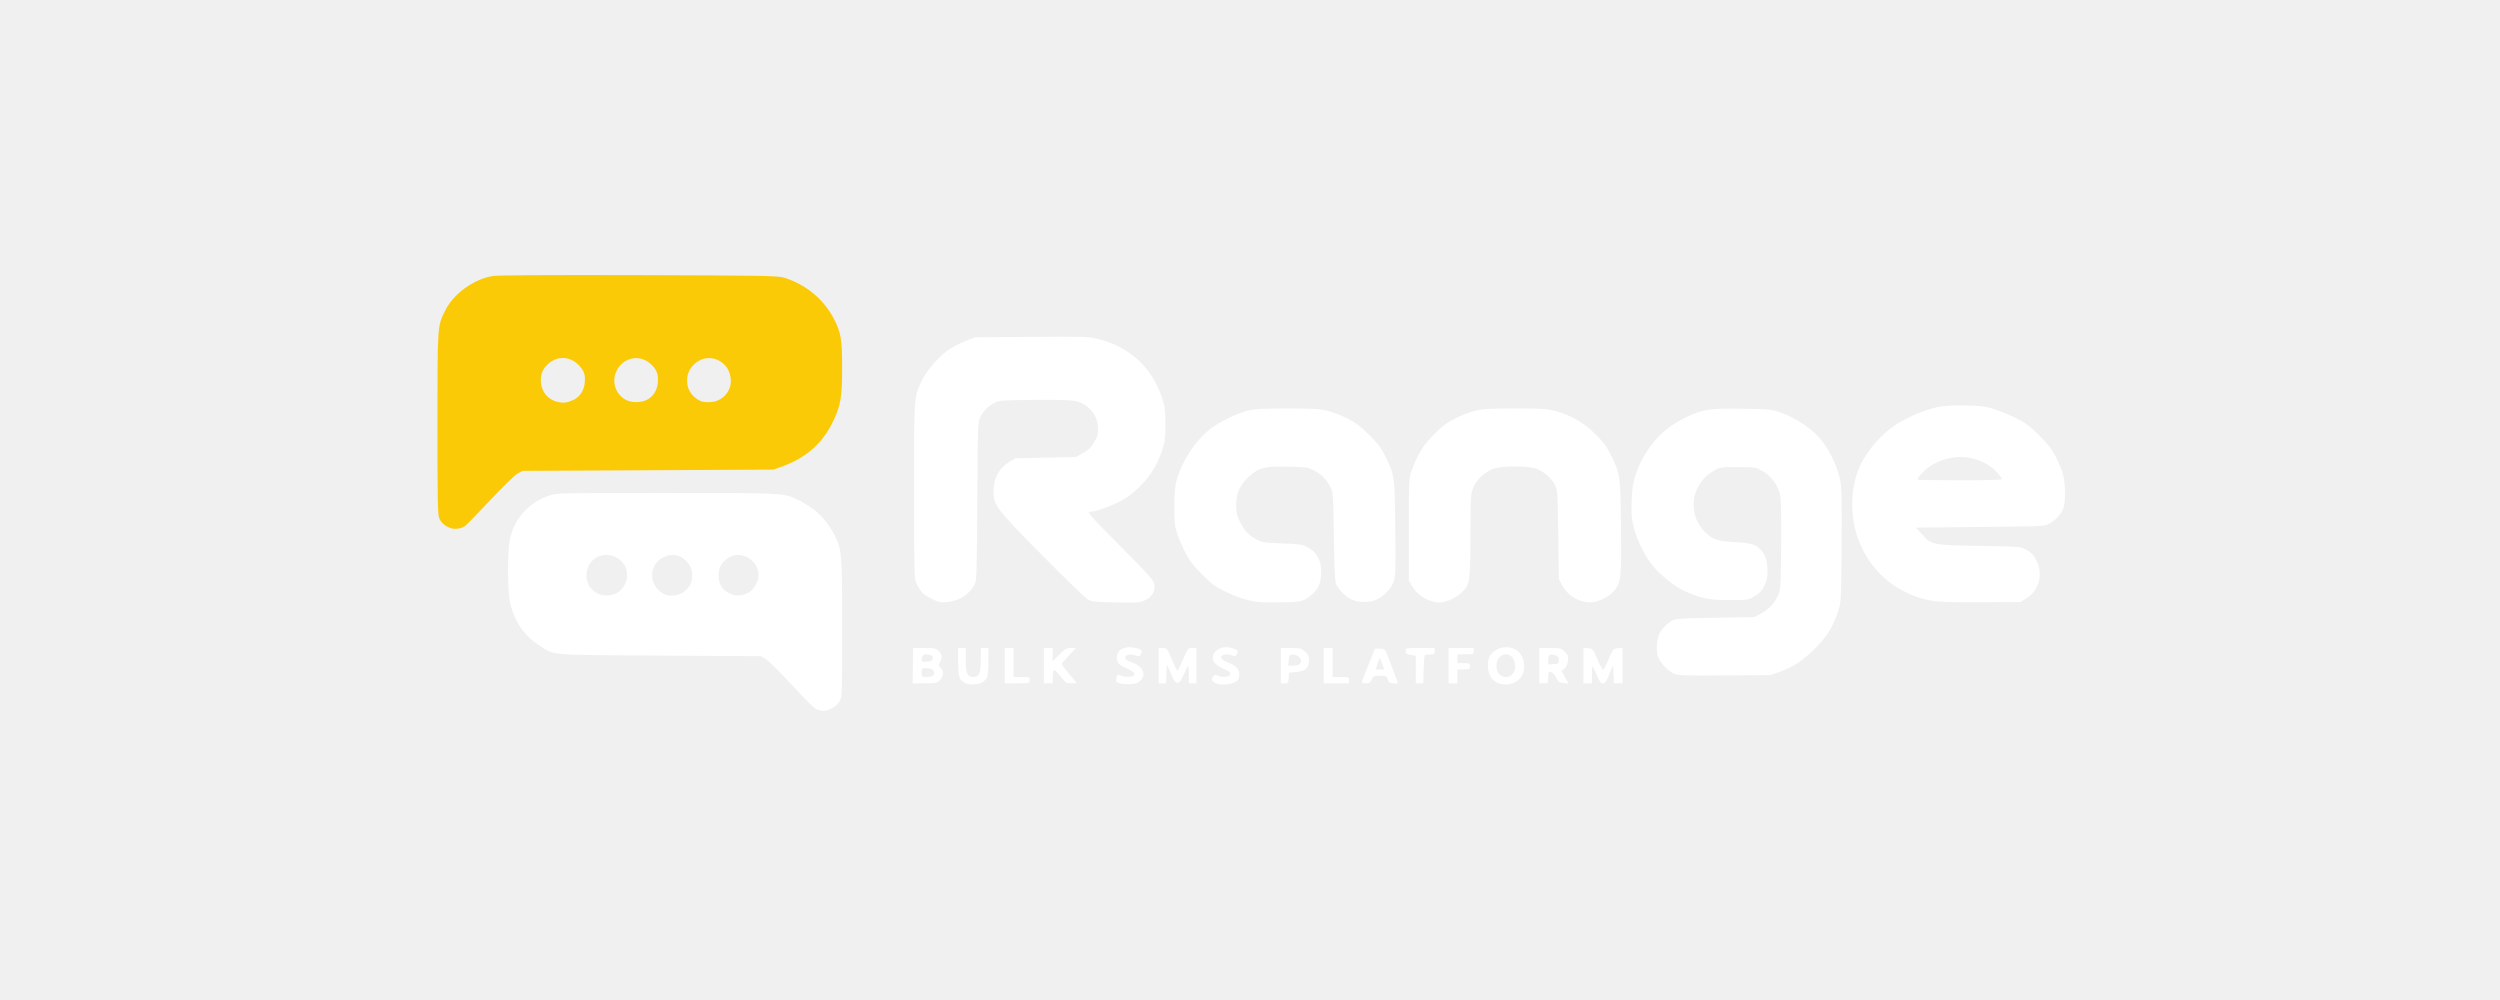
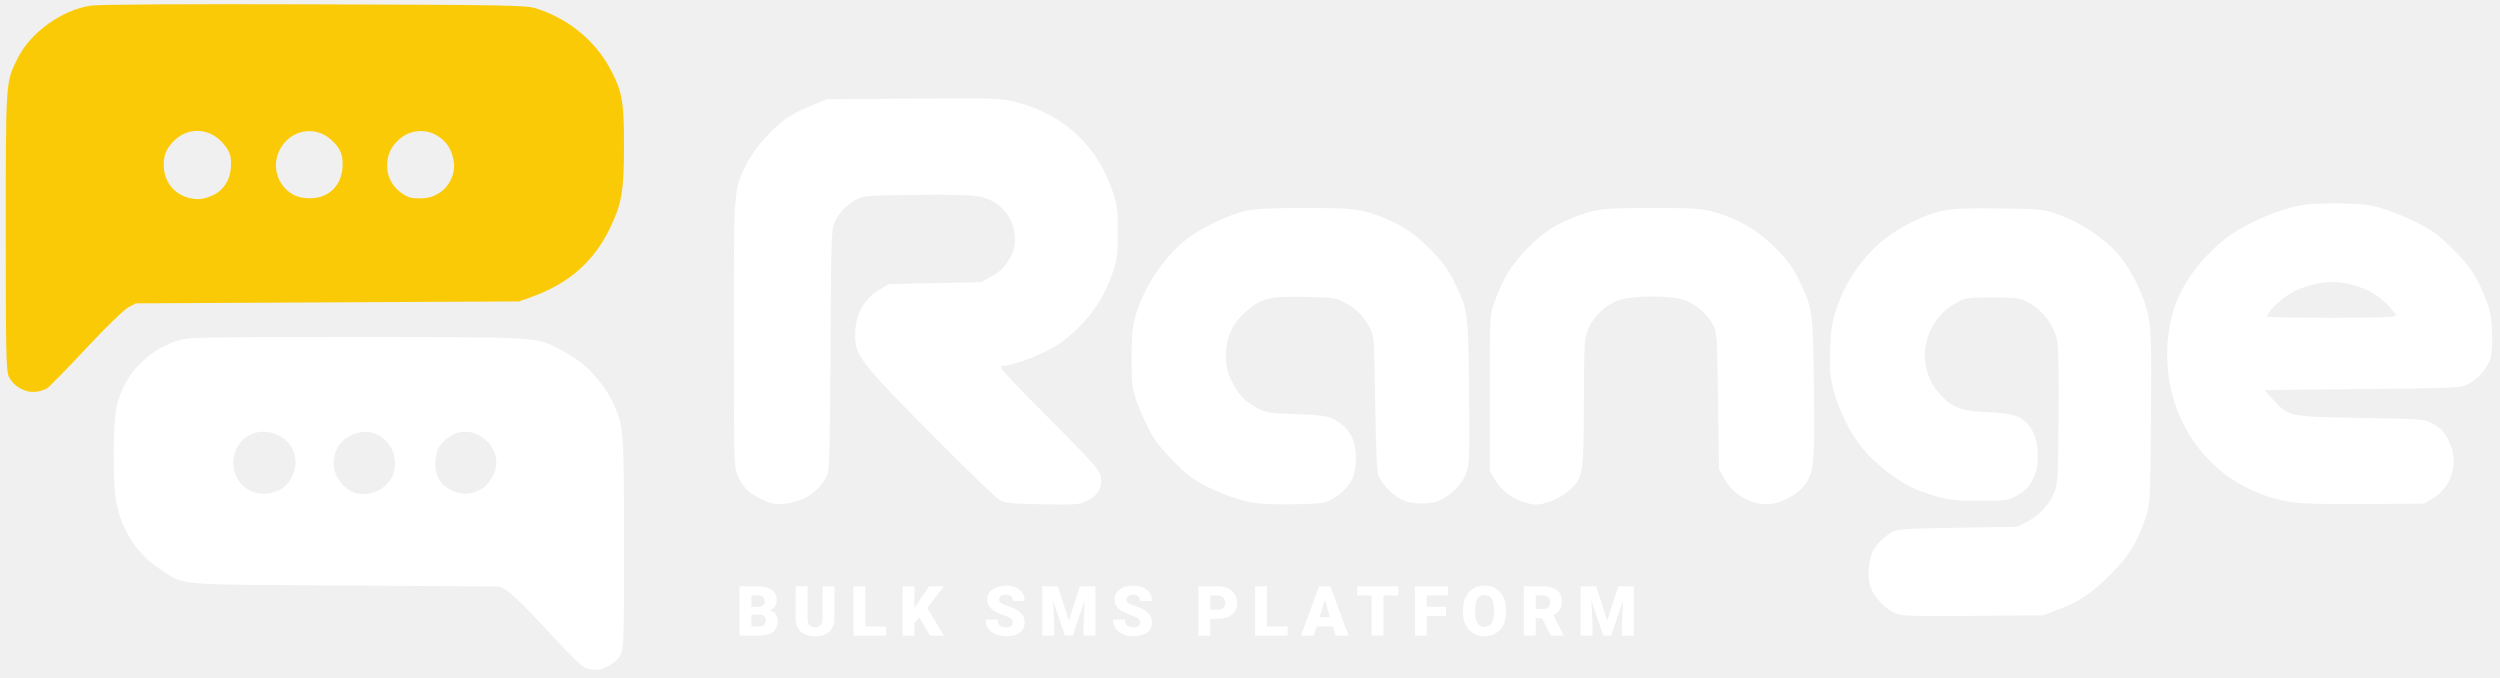
- <svg xmlns="http://www.w3.org/2000/svg" width="1983" height="793" viewBox="0 0 1983 793" role="img" aria-labelledby="title">
+ <svg xmlns="http://www.w3.org/2000/svg" width="1298" height="352" viewBox="344 216 1298 352" role="img" aria-labelledby="title">
  <path fill="#FBCA07" fill-rule="evenodd" d="M357.914,419.055 C353.568,417.720 350.251,415.048 348.586,411.540 C347.184,408.585 347.000,399.874 347.000,336.309 C347.000,257.188 346.890,258.776 353.239,246.109 C359.881,232.857 376.022,221.241 391.000,218.933 C395.142,218.294 437.219,218.047 507.000,218.250 C606.108,218.539 617.018,218.729 621.955,220.248 C639.403,225.618 653.790,237.653 661.800,253.580 C667.110,264.139 668.002,269.631 667.983,291.644 C667.962,315.204 666.857,321.680 660.671,334.500 C652.308,351.830 639.313,363.225 620.000,370.165 L613.500,372.500 L514.000,373.000 L414.500,373.500 L410.500,375.671 C408.222,376.907 398.785,386.093 388.574,397.013 C378.714,407.558 369.714,416.774 368.574,417.494 C365.697,419.311 360.991,419.999 357.914,419.055 Z M454.806,317.234 C459.700,314.991 463.216,309.806 463.773,304.012 C464.400,297.481 463.595,294.747 459.751,290.369 C452.786,282.437 442.101,281.774 434.661,288.814 C430.589,292.666 429.000,296.241 429.000,301.549 C429.000,310.211 434.295,316.966 442.564,318.852 C446.968,319.856 449.945,319.463 454.806,317.234 Z M512.655,317.359 C517.967,314.839 521.268,309.810 521.797,303.433 C522.354,296.716 520.914,293.058 515.943,288.567 C507.068,280.549 493.714,283.610 488.766,294.795 C485.159,302.950 488.247,312.426 495.971,316.907 C500.321,319.430 507.860,319.635 512.655,317.359 Z M571.537,316.531 C577.098,313.272 580.475,306.480 579.623,300.267 C578.834,294.506 576.703,290.638 572.594,287.504 C566.196,282.624 557.409,282.946 551.330,288.284 C547.005,292.081 545.000,296.446 545.000,302.067 C545.000,307.729 547.581,312.684 552.319,316.116 C555.561,318.464 557.324,319.000 561.812,319.000 C565.869,319.000 568.437,318.348 571.537,316.531 Z" />
-   <path fill="#FFFFFF" fill-rule="evenodd" d="M648.407,562.922 C646.221,562.287 640.405,556.666 628.582,543.762 C619.380,533.718 609.972,524.375 607.676,523.000 L603.500,520.500 L523.000,520.000 C432.180,519.436 440.358,520.182 426.671,511.215 C415.378,503.817 407.571,491.915 404.499,477.412 C402.539,468.160 402.502,437.013 404.440,427.869 C406.251,419.327 410.022,411.960 415.683,405.908 C421.367,399.831 427.761,395.737 435.718,393.078 C441.825,391.037 443.495,391.000 528.718,391.015 C624.047,391.031 621.929,390.908 634.260,397.130 C637.692,398.861 642.894,402.128 645.821,404.389 C652.180,409.302 659.383,418.476 662.682,425.866 C667.814,437.361 667.969,439.480 667.985,498.016 C667.999,548.854 667.877,552.766 666.176,556.016 C665.043,558.180 662.690,560.352 659.964,561.750 C655.287,564.148 653.320,564.348 648.407,562.922 Z M489.162,470.377 C495.006,467.441 498.605,459.491 497.091,452.861 C495.921,447.733 493.189,444.370 488.182,441.892 C477.860,436.785 466.357,443.234 465.250,454.749 C463.989,467.875 477.094,476.440 489.162,470.377 Z M541.497,470.120 C543.145,469.170 545.507,466.887 546.747,465.048 C549.852,460.439 549.854,452.550 546.750,447.990 C541.656,440.505 534.570,438.327 526.674,441.820 C516.261,446.426 513.972,459.847 522.225,467.916 C523.992,469.643 526.801,471.467 528.469,471.969 C532.282,473.117 537.612,472.361 541.497,470.120 Z M593.162,470.377 C596.697,468.601 599.739,464.602 601.159,459.865 C604.305,449.363 593.783,438.317 582.626,440.410 C578.490,441.186 573.565,445.007 571.464,449.069 C570.659,450.627 570.000,453.970 570.000,456.500 C570.000,464.041 573.562,469.046 580.684,471.511 C584.751,472.920 588.841,472.548 593.162,470.377 Z M765.500,541.839 C760.741,539.222 760.046,537.117 760.022,525.250 L760.000,514.000 L763.000,514.000 L766.000,514.000 L766.000,523.277 C766.000,534.002 767.311,537.000 772.000,537.000 C776.689,537.000 778.000,534.002 778.000,523.277 L778.000,514.000 L781.000,514.000 L784.000,514.000 L784.000,524.453 C784.000,530.202 783.512,535.978 782.915,537.288 C782.318,538.598 780.561,540.419 779.010,541.335 C775.822,543.218 768.504,543.491 765.500,541.839 Z M887.669,541.864 C885.253,540.938 884.936,540.393 885.501,538.142 C885.865,536.691 886.278,535.389 886.419,535.248 C886.560,535.106 888.062,535.474 889.756,536.065 C894.109,537.582 899.406,536.910 899.807,534.790 C900.045,533.534 898.423,532.305 893.708,530.167 C888.776,527.931 887.051,526.585 886.280,524.372 C885.127,521.067 886.168,517.334 888.777,515.412 C889.725,514.713 891.956,513.866 893.735,513.528 C897.181,512.875 904.524,514.421 905.504,516.007 C905.828,516.530 905.587,517.903 904.970,519.057 C904.196,520.502 903.326,520.931 902.173,520.436 C898.854,519.010 894.953,518.794 893.550,519.958 C891.256,521.862 892.812,523.777 898.075,525.525 C906.543,528.337 909.588,535.220 904.486,540.013 C902.559,541.824 900.635,542.441 896.236,542.662 C893.081,542.820 889.226,542.461 887.669,541.864 Z M964.079,541.735 C961.044,540.187 960.609,538.917 962.316,536.583 C963.440,535.046 964.019,534.940 965.872,535.931 C967.089,536.583 969.749,536.977 971.784,536.808 C974.379,536.592 975.584,535.971 975.819,534.728 C976.065,533.432 974.858,532.392 971.328,530.858 C965.020,528.118 962.000,525.265 962.000,522.048 C962.000,515.749 969.062,511.862 976.747,513.932 C979.040,514.549 981.180,515.483 981.504,516.007 C981.828,516.530 981.613,517.854 981.028,518.948 C980.148,520.592 979.522,520.769 977.417,519.968 C973.840,518.608 970.441,518.764 969.126,520.348 C968.277,521.371 968.428,522.061 969.754,523.207 C970.714,524.037 973.056,525.240 974.957,525.879 C981.609,528.114 984.480,532.980 982.379,538.455 C980.832,542.485 969.522,544.512 964.079,541.735 Z M1187.192,541.324 C1182.391,538.958 1179.663,533.077 1180.225,526.303 C1180.570,522.138 1181.303,520.294 1183.536,517.962 C1188.398,512.887 1196.838,511.875 1202.798,515.652 C1208.700,519.393 1210.807,529.162 1207.173,535.938 C1203.717,542.382 1194.422,544.887 1187.192,541.324 Z M1200.025,534.250 C1201.756,532.057 1202.094,530.597 1201.697,527.039 C1200.407,515.499 1187.000,516.668 1187.000,528.320 C1187.000,533.536 1190.033,537.000 1194.602,537.000 C1196.958,537.000 1198.453,536.242 1200.025,534.250 Z M724.085,528.000 L724.290,514.000 L733.191,514.000 C741.307,514.000 742.307,514.216 744.545,516.455 C747.340,519.249 747.590,521.345 745.589,525.181 C744.333,527.588 744.385,528.038 746.095,529.586 C748.766,532.003 748.514,536.577 745.545,539.545 C743.280,541.811 742.350,542.000 733.486,542.000 L723.880,542.000 L724.085,528.000 Z M739.418,536.393 C741.290,535.675 741.494,532.894 739.800,531.200 C739.140,530.540 736.890,530.000 734.800,530.000 C731.124,530.000 731.000,530.114 731.000,533.500 C731.000,536.817 731.178,537.000 734.418,537.000 C736.298,537.000 738.548,536.727 739.418,536.393 Z M739.815,522.285 C740.050,520.630 739.502,519.913 737.644,519.447 C733.488,518.404 731.528,519.275 731.178,522.320 C730.864,525.047 730.972,525.114 735.178,524.811 C738.762,524.553 739.554,524.122 739.815,522.285 Z M797.000,528.000 L797.000,514.000 L800.500,514.000 L804.000,514.000 L804.000,525.500 L804.000,537.000 L810.489,537.000 C816.799,537.000 816.972,537.069 816.771,539.500 C816.565,541.982 816.494,542.000 806.782,542.000 L797.000,542.000 L797.000,528.000 Z M828.000,528.000 L828.000,514.000 L831.500,514.000 L835.000,514.000 L835.000,519.216 L835.000,524.432 L840.281,519.216 C844.844,514.710 846.098,514.000 849.490,514.000 L853.416,514.000 L849.424,518.250 C847.228,520.587 844.597,523.504 843.578,524.731 C841.560,527.160 840.888,526.034 852.839,540.250 C854.205,541.875 853.996,541.996 849.905,541.944 C845.786,541.892 845.220,541.533 841.187,536.424 C838.814,533.419 836.452,531.221 835.937,531.539 C835.421,531.858 835.000,534.341 835.000,537.059 L835.000,542.000 L831.500,542.000 L828.000,542.000 L828.000,528.000 Z M919.000,528.000 L919.000,514.000 L922.363,514.000 C925.652,514.000 925.809,514.199 929.500,523.000 C931.576,527.950 933.570,532.000 933.932,532.000 C934.294,532.000 936.325,527.950 938.445,523.000 C942.204,514.225 942.383,514.000 945.650,514.000 L949.000,514.000 L949.000,528.000 L949.000,542.000 L946.000,542.000 L943.000,542.000 L943.000,534.833 C943.000,530.892 942.696,527.971 942.324,528.343 C941.951,528.715 940.404,531.828 938.885,535.260 C936.732,540.123 935.648,541.500 933.972,541.500 C932.252,541.500 931.188,540.026 928.660,534.143 L925.500,526.786 L925.208,534.393 L924.916,542.000 L921.958,542.000 L919.000,542.000 L919.000,528.000 Z M1016.000,528.000 L1016.000,514.000 L1023.984,514.000 C1031.327,514.000 1032.222,514.226 1035.121,516.816 C1037.725,519.143 1038.273,520.375 1038.273,523.902 C1038.273,529.926 1035.614,532.332 1028.233,532.989 L1022.500,533.500 L1022.193,537.750 C1021.905,541.717 1021.689,542.000 1018.943,542.000 L1016.000,542.000 L1016.000,528.000 Z M1030.800,526.800 C1032.722,524.878 1032.194,522.173 1029.558,520.446 C1028.215,519.566 1026.077,518.993 1024.808,519.173 C1022.871,519.447 1022.451,520.183 1022.193,523.750 L1021.885,528.000 L1025.743,528.000 C1027.864,528.000 1030.140,527.460 1030.800,526.800 Z M1050.000,528.000 L1050.000,514.000 L1053.500,514.000 L1057.000,514.000 L1057.000,525.500 L1057.000,537.000 L1063.500,537.000 C1069.767,537.000 1070.000,537.090 1070.000,539.500 L1070.000,542.000 L1060.000,542.000 L1050.000,542.000 L1050.000,528.000 Z M1080.461,540.123 C1080.789,539.090 1083.211,532.903 1085.845,526.373 L1090.633,514.500 L1094.505,514.500 C1098.301,514.500 1098.424,514.617 1100.797,520.500 C1102.129,523.800 1104.508,529.987 1106.084,534.250 L1108.950,542.000 L1105.423,542.000 C1102.403,542.000 1101.746,541.569 1100.850,539.000 C1099.866,536.177 1099.492,536.000 1094.523,536.000 C1089.599,536.000 1089.159,536.202 1088.000,539.000 C1086.959,541.513 1086.197,542.000 1083.311,542.000 C1080.395,542.000 1079.957,541.711 1080.461,540.123 Z M1096.345,526.500 C1095.502,524.025 1094.672,522.000 1094.500,522.000 C1094.328,522.000 1093.498,524.025 1092.655,526.500 L1091.121,531.000 L1094.500,531.000 L1097.879,531.000 L1096.345,526.500 Z M1123.000,531.088 L1123.000,520.176 L1119.000,519.500 C1115.626,518.930 1115.000,518.447 1115.000,516.412 C1115.000,514.002 1115.012,514.000 1126.500,514.000 L1138.000,514.000 L1138.000,516.500 C1138.000,518.583 1137.500,519.021 1135.000,519.125 C1133.350,519.194 1131.438,519.306 1130.750,519.375 C1129.850,519.465 1129.421,522.651 1129.217,530.750 L1128.934,542.000 L1125.967,542.000 L1123.000,542.000 L1123.000,531.088 Z M1149.000,528.000 L1149.000,514.000 L1159.000,514.000 L1169.000,514.000 L1169.000,516.500 C1169.000,518.910 1168.767,519.000 1162.500,519.000 L1156.000,519.000 L1156.000,522.500 L1156.000,526.000 L1161.000,526.000 C1165.667,526.000 1166.000,526.167 1166.000,528.500 C1166.000,530.833 1165.667,531.000 1161.000,531.000 L1156.000,531.000 L1156.000,536.500 L1156.000,542.000 L1152.500,542.000 L1149.000,542.000 L1149.000,528.000 Z M1221.000,528.000 L1221.000,514.000 L1229.577,514.000 C1237.804,514.000 1238.278,514.124 1241.202,517.048 C1243.903,519.749 1244.186,520.575 1243.688,524.288 C1243.330,526.958 1242.301,529.147 1240.855,530.319 L1238.583,532.158 L1241.386,537.145 L1244.190,542.132 L1240.358,541.816 C1237.012,541.540 1236.229,540.960 1234.188,537.250 C1232.692,534.531 1231.157,533.000 1229.925,533.000 C1228.310,533.000 1228.000,533.725 1228.000,537.500 C1228.000,541.976 1227.981,542.000 1224.500,542.000 L1221.000,542.000 L1221.000,528.000 Z M1236.500,523.583 C1236.500,521.282 1235.913,520.471 1233.717,519.739 C1229.576,518.359 1228.000,519.403 1228.000,523.526 L1228.000,527.115 L1232.250,526.807 C1236.208,526.521 1236.500,526.300 1236.500,523.583 Z M1256.000,527.940 L1256.000,513.879 L1259.703,514.190 C1263.325,514.493 1263.487,514.687 1267.064,523.000 C1269.075,527.675 1271.102,531.428 1271.569,531.340 C1272.036,531.252 1274.032,527.427 1276.005,522.840 C1279.509,514.697 1279.681,514.493 1283.297,514.190 L1287.000,513.879 L1287.000,527.940 L1287.000,542.000 L1283.544,542.000 L1280.088,542.000 L1279.794,534.753 L1279.500,527.505 L1276.591,534.753 C1274.203,540.701 1273.284,542.000 1271.460,542.000 C1269.653,542.000 1268.707,540.708 1266.386,535.067 C1264.817,531.253 1263.361,528.306 1263.150,528.517 C1262.939,528.728 1262.746,531.848 1262.721,535.450 L1262.676,542.000 L1259.338,542.000 L1256.000,542.000 L1256.000,527.940 Z M1327.500,534.164 C1322.487,531.844 1316.629,525.435 1314.995,520.485 C1313.492,515.931 1314.171,506.505 1316.298,502.391 C1318.216,498.681 1322.577,494.298 1326.479,492.157 C1329.045,490.750 1334.168,490.424 1360.500,489.996 L1391.500,489.491 L1396.500,486.835 C1402.868,483.452 1407.286,478.828 1410.199,472.500 C1412.439,467.633 1412.508,466.572 1412.809,432.694 C1413.012,409.878 1412.736,396.047 1412.009,392.543 C1410.446,385.013 1404.867,377.469 1398.000,373.599 C1392.576,370.543 1392.306,370.500 1378.500,370.500 C1364.695,370.500 1364.423,370.543 1359.000,373.599 C1352.066,377.505 1346.705,384.426 1344.486,392.334 C1341.604,402.606 1344.391,413.658 1351.799,421.335 C1358.149,427.914 1361.893,429.254 1376.000,429.997 C1389.109,430.687 1392.539,431.709 1396.702,436.169 C1400.272,439.992 1402.000,445.408 1402.000,452.772 C1402.000,458.136 1401.438,460.735 1399.389,464.847 C1397.350,468.938 1395.652,470.732 1391.639,473.034 C1386.599,475.924 1386.219,475.981 1371.980,475.991 C1360.348,475.998 1355.972,475.588 1349.980,473.929 C1345.866,472.790 1339.730,470.538 1336.345,468.923 C1328.066,464.976 1317.104,456.242 1310.950,448.691 C1304.433,440.695 1298.529,428.698 1295.865,418.037 C1294.088,410.926 1293.827,407.572 1294.233,397.037 C1294.622,386.920 1295.238,382.955 1297.420,376.500 C1300.794,366.522 1304.734,359.383 1311.558,350.883 C1318.135,342.693 1327.011,335.871 1337.608,330.867 C1350.877,324.599 1356.065,323.819 1381.940,324.203 C1403.899,324.528 1404.727,324.616 1413.000,327.482 C1424.087,331.323 1436.892,339.886 1443.911,348.155 C1451.035,356.546 1457.585,370.179 1459.576,380.758 C1460.873,387.645 1461.072,396.359 1460.775,433.258 C1460.430,476.292 1460.357,477.691 1458.111,484.500 C1453.825,497.497 1449.305,504.802 1439.552,514.500 C1429.636,524.359 1423.010,528.739 1411.835,532.821 L1404.500,535.500 L1368.000,535.758 C1334.259,535.997 1331.198,535.876 1327.500,534.164 Z M744.000,477.123 C739.465,475.633 733.535,472.233 731.312,469.847 C730.109,468.556 728.206,465.475 727.084,463.000 C725.094,458.611 725.043,456.791 725.022,389.460 C724.998,313.078 724.856,315.003 731.525,301.341 C735.763,292.658 746.403,280.927 754.397,276.123 C757.488,274.265 763.051,271.571 766.758,270.136 L773.500,267.526 L818.307,267.206 C860.889,266.902 863.522,266.989 871.307,268.955 C896.063,275.205 913.792,291.573 921.722,315.500 C924.045,322.507 924.374,325.113 924.374,336.500 C924.374,347.906 924.048,350.481 921.713,357.500 C917.932,368.864 912.645,377.358 903.950,386.035 C898.624,391.350 894.058,394.782 888.450,397.685 C880.005,402.056 868.498,406.000 864.186,406.000 C861.980,406.000 865.647,410.084 888.204,432.750 C910.529,455.183 914.934,460.079 915.494,463.088 C916.544,468.731 914.114,473.282 908.633,475.935 C904.304,478.031 902.987,478.138 885.273,477.828 C869.137,477.546 866.011,477.234 863.018,475.604 C861.103,474.562 844.903,458.909 827.018,440.821 C790.618,404.007 788.000,400.600 788.000,390.038 C788.000,379.387 792.405,371.197 800.784,366.272 L805.500,363.500 L829.500,363.000 L853.500,362.500 L859.000,359.407 C863.088,357.108 865.334,354.937 867.750,350.951 C870.399,346.581 870.995,344.562 870.972,340.044 C870.917,329.188 863.453,320.274 852.518,318.004 C848.899,317.253 837.596,316.968 819.747,317.178 C794.068,317.481 792.270,317.624 788.500,319.658 C783.389,322.416 779.583,326.441 777.303,331.500 C775.639,335.191 775.477,340.286 775.199,397.405 C774.965,445.313 774.604,460.010 773.600,462.405 C771.520,467.369 767.116,471.907 761.732,474.636 C756.422,477.327 748.150,478.487 744.000,477.123 Z M996.500,477.285 C989.175,476.272 980.805,473.545 972.032,469.312 C963.937,465.406 961.248,463.420 953.492,455.622 C946.639,448.731 943.411,444.543 940.297,438.500 C938.030,434.100 935.123,427.350 933.837,423.500 C931.817,417.449 931.500,414.534 931.500,402.000 C931.500,391.156 931.951,385.861 933.290,381.000 C937.496,365.723 947.781,349.973 959.778,340.437 C966.901,334.776 981.347,327.736 990.206,325.610 C995.422,324.357 1002.327,324.000 1021.296,324.000 C1042.277,324.000 1046.754,324.275 1053.377,325.968 C1057.610,327.051 1064.769,329.847 1069.287,332.182 C1075.432,335.358 1079.660,338.576 1086.079,344.963 C1092.914,351.765 1095.512,355.228 1098.860,362.000 C1106.257,376.961 1106.277,377.105 1106.738,418.766 C1107.097,451.187 1106.940,456.666 1105.530,460.908 C1103.662,466.534 1098.711,472.056 1092.694,475.226 C1087.015,478.218 1077.185,478.221 1071.405,475.234 C1066.973,472.943 1061.566,467.358 1059.697,463.139 C1058.913,461.369 1058.359,448.974 1058.014,425.500 C1057.520,391.855 1057.415,390.341 1055.298,386.384 C1051.909,380.048 1048.653,376.676 1042.833,373.473 C1037.715,370.657 1036.890,370.524 1022.364,370.165 C1003.205,369.692 998.512,370.852 990.705,377.986 C983.524,384.550 980.583,391.069 980.550,400.500 C980.531,405.968 981.090,408.703 983.103,413.000 C986.582,420.425 989.826,424.035 996.167,427.539 C1001.252,430.348 1002.220,430.511 1017.000,431.039 C1030.140,431.509 1033.109,431.914 1036.500,433.699 C1041.497,436.330 1044.462,439.468 1046.452,444.232 C1048.581,449.326 1048.412,459.497 1046.114,464.556 C1043.709,469.851 1037.008,475.509 1031.499,476.896 C1027.388,477.931 1003.121,478.201 996.500,477.285 Z M1134.703,476.558 C1128.362,474.296 1123.258,470.295 1120.305,465.272 L1117.500,460.500 L1117.500,420.000 C1117.500,380.077 1117.533,379.407 1119.836,373.000 C1124.298,360.588 1129.050,352.901 1137.475,344.467 C1143.390,338.547 1147.660,335.317 1153.713,332.186 C1158.231,329.849 1165.390,327.051 1169.623,325.968 C1176.255,324.272 1180.725,324.000 1201.930,324.000 C1223.727,324.000 1227.392,324.236 1233.993,326.065 C1246.359,329.492 1256.413,335.353 1265.584,344.479 C1271.954,350.819 1274.549,354.324 1277.824,361.012 C1285.175,376.024 1285.328,377.114 1285.774,417.500 C1286.207,456.743 1285.791,461.229 1281.118,467.676 C1277.817,472.229 1269.909,476.777 1263.846,477.608 C1254.560,478.880 1244.229,473.450 1239.418,464.767 L1236.500,459.500 L1236.000,424.000 C1235.518,389.757 1235.422,388.353 1233.284,384.357 C1230.274,378.729 1223.623,373.262 1217.612,371.477 C1210.577,369.388 1191.783,369.498 1185.065,371.668 C1178.267,373.863 1171.870,379.615 1168.889,386.212 C1166.534,391.424 1166.498,391.980 1166.359,424.821 C1166.197,463.088 1166.005,464.185 1158.278,470.986 C1153.734,474.987 1146.186,478.044 1141.068,477.956 C1139.656,477.932 1136.791,477.303 1134.703,476.558 Z M1532.500,476.542 C1523.456,474.825 1517.061,472.610 1508.975,468.392 C1495.988,461.618 1485.161,450.617 1478.052,436.973 C1472.755,426.806 1469.981,416.495 1469.314,404.500 C1468.699,393.450 1470.293,382.550 1473.942,372.854 C1478.548,360.612 1490.377,346.025 1502.381,337.785 C1510.506,332.207 1522.890,326.585 1533.000,323.885 C1540.082,321.993 1544.002,321.619 1556.500,321.644 C1568.632,321.669 1573.029,322.085 1579.500,323.824 C1583.900,325.006 1592.205,328.293 1597.954,331.128 C1607.006,335.591 1609.632,337.505 1617.524,345.391 C1624.536,352.398 1627.599,356.370 1630.795,362.604 C1633.080,367.061 1635.636,373.343 1636.475,376.564 C1638.376,383.863 1638.476,398.929 1636.652,403.282 C1634.658,408.040 1630.289,412.799 1625.624,415.294 C1621.565,417.465 1620.694,417.508 1570.622,418.000 L1519.743,418.500 L1524.364,423.638 C1532.155,432.302 1532.622,432.398 1570.000,432.987 C1600.786,433.473 1602.711,433.613 1606.500,435.644 C1611.509,438.328 1613.358,440.364 1615.923,446.018 C1620.582,456.289 1616.934,468.672 1607.537,474.485 L1602.662,477.500 L1571.081,477.685 C1548.303,477.819 1537.549,477.500 1532.500,476.542 Z M1588.000,379.957 C1588.000,379.384 1585.968,376.742 1583.484,374.087 C1578.311,368.555 1569.984,364.384 1561.263,362.955 C1550.776,361.236 1538.600,364.187 1529.935,370.547 C1525.557,373.761 1521.000,378.789 1521.000,380.404 C1521.000,380.732 1536.075,381.000 1554.500,381.000 C1577.084,381.000 1588.000,380.660 1588.000,379.957 Z" />
+   <path fill="#FFFFFF" fill-rule="evenodd" d="M648.407,562.922 C646.221,562.287 640.405,556.666 628.582,543.762 C619.380,533.718 609.972,524.375 607.676,523.000 L603.500,520.500 L523.000,520.000 C432.180,519.436 440.358,520.182 426.671,511.215 C415.378,503.817 407.571,491.915 404.499,477.412 C402.539,468.160 402.502,437.013 404.440,427.869 C406.251,419.327 410.022,411.960 415.683,405.908 C421.367,399.831 427.761,395.737 435.718,393.078 C441.825,391.037 443.495,391.000 528.718,391.015 C624.047,391.031 621.929,390.908 634.260,397.130 C637.692,398.861 642.894,402.128 645.821,404.389 C652.180,409.302 659.383,418.476 662.682,425.866 C667.814,437.361 667.969,439.480 667.985,498.016 C667.999,548.854 667.877,552.766 666.176,556.016 C665.043,558.180 662.690,560.352 659.964,561.750 C655.287,564.148 653.320,564.348 648.407,562.922 Z  M489.162,470.377 C495.006,467.441 498.605,459.491 497.091,452.861 C495.921,447.733 493.189,444.370 488.182,441.892 C477.860,436.785 466.357,443.234 465.250,454.749 C463.989,467.875 477.094,476.440 489.162,470.377 Z  M541.497,470.120 C543.145,469.170 545.507,466.887 546.747,465.048 C549.852,460.439 549.854,452.550 546.750,447.990 C541.656,440.505 534.570,438.327 526.674,441.820 C516.261,446.426 513.972,459.847 522.225,467.916 C523.992,469.643 526.801,471.467 528.469,471.969 C532.282,473.117 537.612,472.361 541.497,470.120 Z  M593.162,470.377 C596.697,468.601 599.739,464.602 601.159,459.865 C604.305,449.363 593.783,438.317 582.626,440.410 C578.490,441.186 573.565,445.007 571.464,449.069 C570.659,450.627 570.000,453.970 570.000,456.500 C570.000,464.041 573.562,469.046 580.684,471.511 C584.751,472.920 588.841,472.548 593.162,470.377 Z  M1327.500,534.164 C1322.487,531.844 1316.629,525.435 1314.995,520.485 C1313.492,515.931 1314.171,506.505 1316.298,502.391 C1318.216,498.681 1322.577,494.298 1326.479,492.157 C1329.045,490.750 1334.168,490.424 1360.500,489.996 L1391.500,489.491 L1396.500,486.835 C1402.868,483.452 1407.286,478.828 1410.199,472.500 C1412.439,467.633 1412.508,466.572 1412.809,432.694 C1413.012,409.878 1412.736,396.047 1412.009,392.543 C1410.446,385.013 1404.867,377.469 1398.000,373.599 C1392.576,370.543 1392.306,370.500 1378.500,370.500 C1364.695,370.500 1364.423,370.543 1359.000,373.599 C1352.066,377.505 1346.705,384.426 1344.486,392.334 C1341.604,402.606 1344.391,413.658 1351.799,421.335 C1358.149,427.914 1361.893,429.254 1376.000,429.997 C1389.109,430.687 1392.539,431.709 1396.702,436.169 C1400.272,439.992 1402.000,445.408 1402.000,452.772 C1402.000,458.136 1401.438,460.735 1399.389,464.847 C1397.350,468.938 1395.652,470.732 1391.639,473.034 C1386.599,475.924 1386.219,475.981 1371.980,475.991 C1360.348,475.998 1355.972,475.588 1349.980,473.929 C1345.866,472.790 1339.730,470.538 1336.345,468.923 C1328.066,464.976 1317.104,456.242 1310.950,448.691 C1304.433,440.695 1298.529,428.698 1295.865,418.037 C1294.088,410.926 1293.827,407.572 1294.233,397.037 C1294.622,386.920 1295.238,382.955 1297.420,376.500 C1300.794,366.522 1304.734,359.383 1311.558,350.883 C1318.135,342.693 1327.011,335.871 1337.608,330.867 C1350.877,324.599 1356.065,323.819 1381.940,324.203 C1403.899,324.528 1404.727,324.616 1413.000,327.482 C1424.087,331.323 1436.892,339.886 1443.911,348.155 C1451.035,356.546 1457.585,370.179 1459.576,380.758 C1460.873,387.645 1461.072,396.359 1460.775,433.258 C1460.430,476.292 1460.357,477.691 1458.111,484.500 C1453.825,497.497 1449.305,504.802 1439.552,514.500 C1429.636,524.359 1423.010,528.739 1411.835,532.821 L1404.500,535.500 L1368.000,535.758 C1334.259,535.997 1331.198,535.876 1327.500,534.164 Z  M744.000,477.123 C739.465,475.633 733.535,472.233 731.312,469.847 C730.109,468.556 728.206,465.475 727.084,463.000 C725.094,458.611 725.043,456.791 725.022,389.460 C724.998,313.078 724.856,315.003 731.525,301.341 C735.763,292.658 746.403,280.927 754.397,276.123 C757.488,274.265 763.051,271.571 766.758,270.136 L773.500,267.526 L818.307,267.206 C860.889,266.902 863.522,266.989 871.307,268.955 C896.063,275.205 913.792,291.573 921.722,315.500 C924.045,322.507 924.374,325.113 924.374,336.500 C924.374,347.906 924.048,350.481 921.713,357.500 C917.932,368.864 912.645,377.358 903.950,386.035 C898.624,391.350 894.058,394.782 888.450,397.685 C880.005,402.056 868.498,406.000 864.186,406.000 C861.980,406.000 865.647,410.084 888.204,432.750 C910.529,455.183 914.934,460.079 915.494,463.088 C916.544,468.731 914.114,473.282 908.633,475.935 C904.304,478.031 902.987,478.138 885.273,477.828 C869.137,477.546 866.011,477.234 863.018,475.604 C861.103,474.562 844.903,458.909 827.018,440.821 C790.618,404.007 788.000,400.600 788.000,390.038 C788.000,379.387 792.405,371.197 800.784,366.272 L805.500,363.500 L829.500,363.000 L853.500,362.500 L859.000,359.407 C863.088,357.108 865.334,354.937 867.750,350.951 C870.399,346.581 870.995,344.562 870.972,340.044 C870.917,329.188 863.453,320.274 852.518,318.004 C848.899,317.253 837.596,316.968 819.747,317.178 C794.068,317.481 792.270,317.624 788.500,319.658 C783.389,322.416 779.583,326.441 777.303,331.500 C775.639,335.191 775.477,340.286 775.199,397.405 C774.965,445.313 774.604,460.010 773.600,462.405 C771.520,467.369 767.116,471.907 761.732,474.636 C756.422,477.327 748.150,478.487 744.000,477.123 Z  M996.500,477.285 C989.175,476.272 980.805,473.545 972.032,469.312 C963.937,465.406 961.248,463.420 953.492,455.622 C946.639,448.731 943.411,444.543 940.297,438.500 C938.030,434.100 935.123,427.350 933.837,423.500 C931.817,417.449 931.500,414.534 931.500,402.000 C931.500,391.156 931.951,385.861 933.290,381.000 C937.496,365.723 947.781,349.973 959.778,340.437 C966.901,334.776 981.347,327.736 990.206,325.610 C995.422,324.357 1002.327,324.000 1021.296,324.000 C1042.277,324.000 1046.754,324.275 1053.377,325.968 C1057.610,327.051 1064.769,329.847 1069.287,332.182 C1075.432,335.358 1079.660,338.576 1086.079,344.963 C1092.914,351.765 1095.512,355.228 1098.860,362.000 C1106.257,376.961 1106.277,377.105 1106.738,418.766 C1107.097,451.187 1106.940,456.666 1105.530,460.908 C1103.662,466.534 1098.711,472.056 1092.694,475.226 C1087.015,478.218 1077.185,478.221 1071.405,475.234 C1066.973,472.943 1061.566,467.358 1059.697,463.139 C1058.913,461.369 1058.359,448.974 1058.014,425.500 C1057.520,391.855 1057.415,390.341 1055.298,386.384 C1051.909,380.048 1048.653,376.676 1042.833,373.473 C1037.715,370.657 1036.890,370.524 1022.364,370.165 C1003.205,369.692 998.512,370.852 990.705,377.986 C983.524,384.550 980.583,391.069 980.550,400.500 C980.531,405.968 981.090,408.703 983.103,413.000 C986.582,420.425 989.826,424.035 996.167,427.539 C1001.252,430.348 1002.220,430.511 1017.000,431.039 C1030.140,431.509 1033.109,431.914 1036.500,433.699 C1041.497,436.330 1044.462,439.468 1046.452,444.232 C1048.581,449.326 1048.412,459.497 1046.114,464.556 C1043.709,469.851 1037.008,475.509 1031.499,476.896 C1027.388,477.931 1003.121,478.201 996.500,477.285 Z  M1134.703,476.558 C1128.362,474.296 1123.258,470.295 1120.305,465.272 L1117.500,460.500 L1117.500,420.000 C1117.500,380.077 1117.533,379.407 1119.836,373.000 C1124.298,360.588 1129.050,352.901 1137.475,344.467 C1143.390,338.547 1147.660,335.317 1153.713,332.186 C1158.231,329.849 1165.390,327.051 1169.623,325.968 C1176.255,324.272 1180.725,324.000 1201.930,324.000 C1223.727,324.000 1227.392,324.236 1233.993,326.065 C1246.359,329.492 1256.413,335.353 1265.584,344.479 C1271.954,350.819 1274.549,354.324 1277.824,361.012 C1285.175,376.024 1285.328,377.114 1285.774,417.500 C1286.207,456.743 1285.791,461.229 1281.118,467.676 C1277.817,472.229 1269.909,476.777 1263.846,477.608 C1254.560,478.880 1244.229,473.450 1239.418,464.767 L1236.500,459.500 L1236.000,424.000 C1235.518,389.757 1235.422,388.353 1233.284,384.357 C1230.274,378.729 1223.623,373.262 1217.612,371.477 C1210.577,369.388 1191.783,369.498 1185.065,371.668 C1178.267,373.863 1171.870,379.615 1168.889,386.212 C1166.534,391.424 1166.498,391.980 1166.359,424.821 C1166.197,463.088 1166.005,464.185 1158.278,470.986 C1153.734,474.987 1146.186,478.044 1141.068,477.956 C1139.656,477.932 1136.791,477.303 1134.703,476.558 Z  M1532.500,476.542 C1523.456,474.825 1517.061,472.610 1508.975,468.392 C1495.988,461.618 1485.161,450.617 1478.052,436.973 C1472.755,426.806 1469.981,416.495 1469.314,404.500 C1468.699,393.450 1470.293,382.550 1473.942,372.854 C1478.548,360.612 1490.377,346.025 1502.381,337.785 C1510.506,332.207 1522.890,326.585 1533.000,323.885 C1540.082,321.993 1544.002,321.619 1556.500,321.644 C1568.632,321.669 1573.029,322.085 1579.500,323.824 C1583.900,325.006 1592.205,328.293 1597.954,331.128 C1607.006,335.591 1609.632,337.505 1617.524,345.391 C1624.536,352.398 1627.599,356.370 1630.795,362.604 C1633.080,367.061 1635.636,373.343 1636.475,376.564 C1638.376,383.863 1638.476,398.929 1636.652,403.282 C1634.658,408.040 1630.289,412.799 1625.624,415.294 C1621.565,417.465 1620.694,417.508 1570.622,418.000 L1519.743,418.500 L1524.364,423.638 C1532.155,432.302 1532.622,432.398 1570.000,432.987 C1600.786,433.473 1602.711,433.613 1606.500,435.644 C1611.509,438.328 1613.358,440.364 1615.923,446.018 C1620.582,456.289 1616.934,468.672 1607.537,474.485 L1602.662,477.500 L1571.081,477.685 C1548.303,477.819 1537.549,477.500 1532.500,476.542 Z  M1588.000,379.957 C1588.000,379.384 1585.968,376.742 1583.484,374.087 C1578.311,368.555 1569.984,364.384 1561.263,362.955 C1550.776,361.236 1538.600,364.187 1529.935,370.547 C1525.557,373.761 1521.000,378.789 1521.000,380.404 C1521.000,380.732 1536.075,381.000 1554.500,381.000 C1577.084,381.000 1588.000,380.660 1588.000,379.957 Z" />
+   <text x="726" y="546" font-family="-apple-system, BlinkMacSystemFont, 'Segoe UI', Roboto, 'Helvetica Neue', Arial, sans-serif" font-size="36" font-weight="900" letter-spacing="6px" fill="#FFFFFF">BULK SMS PLATFORM</text>
</svg>
